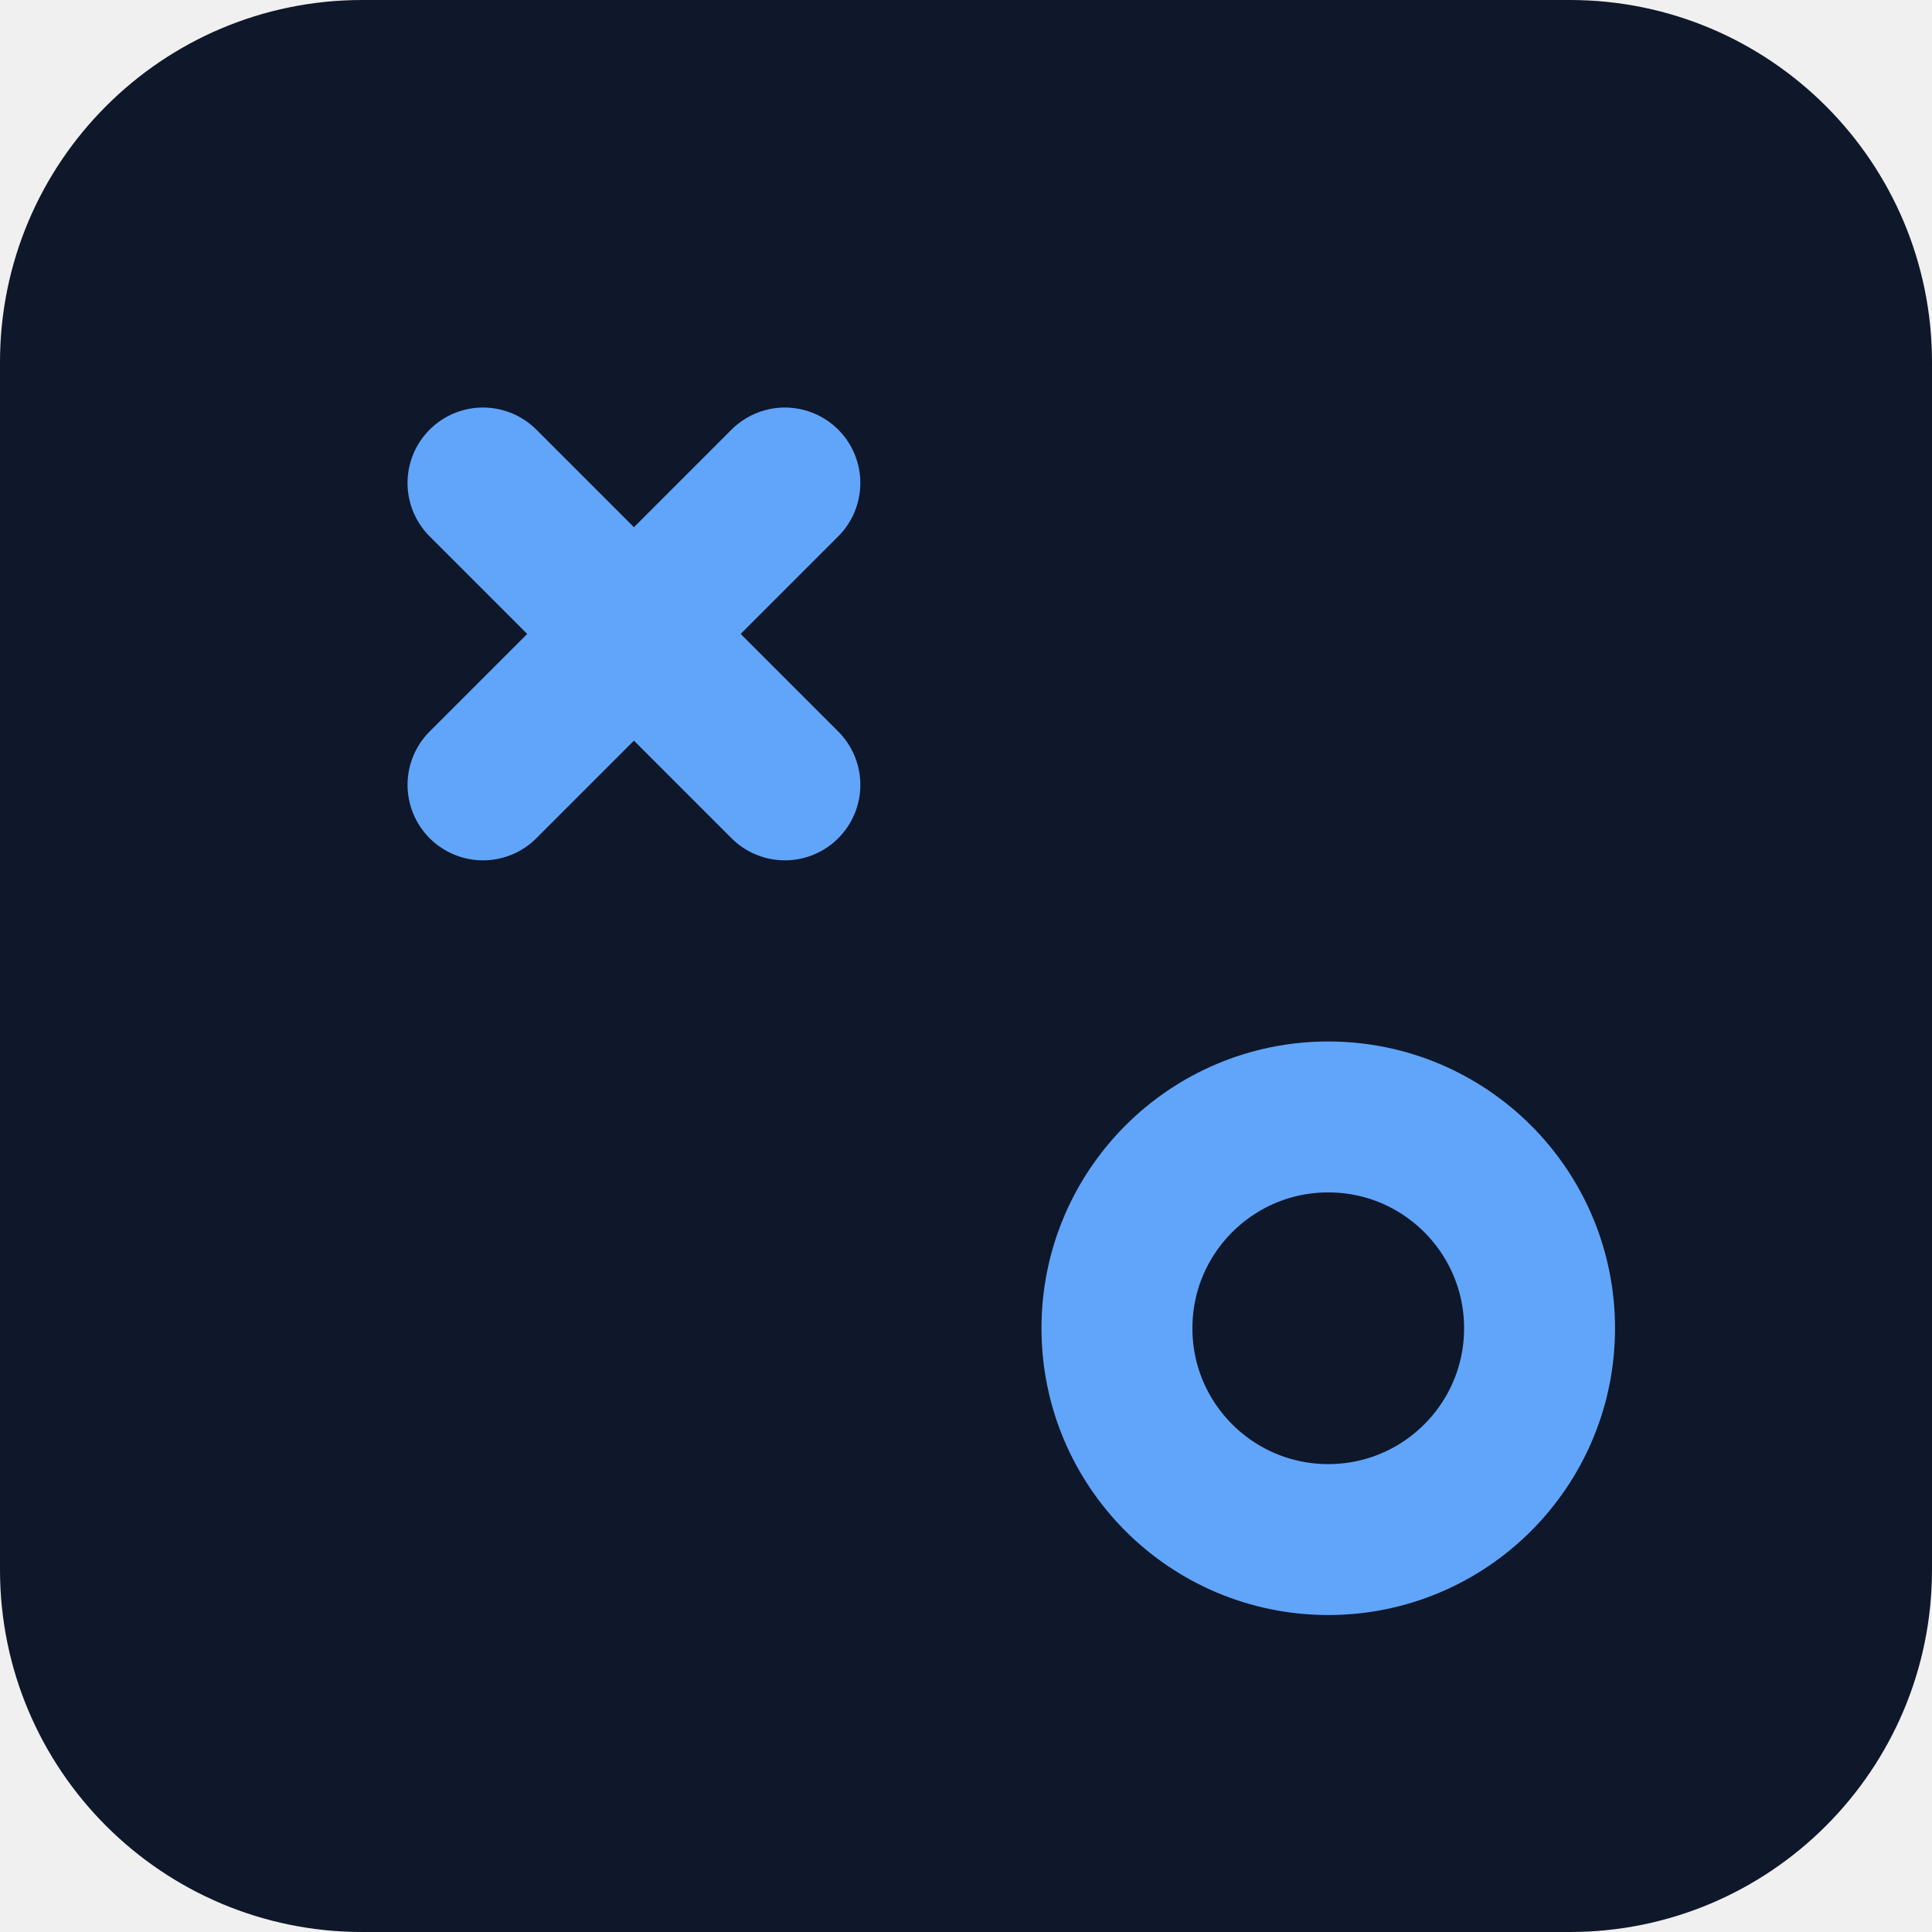
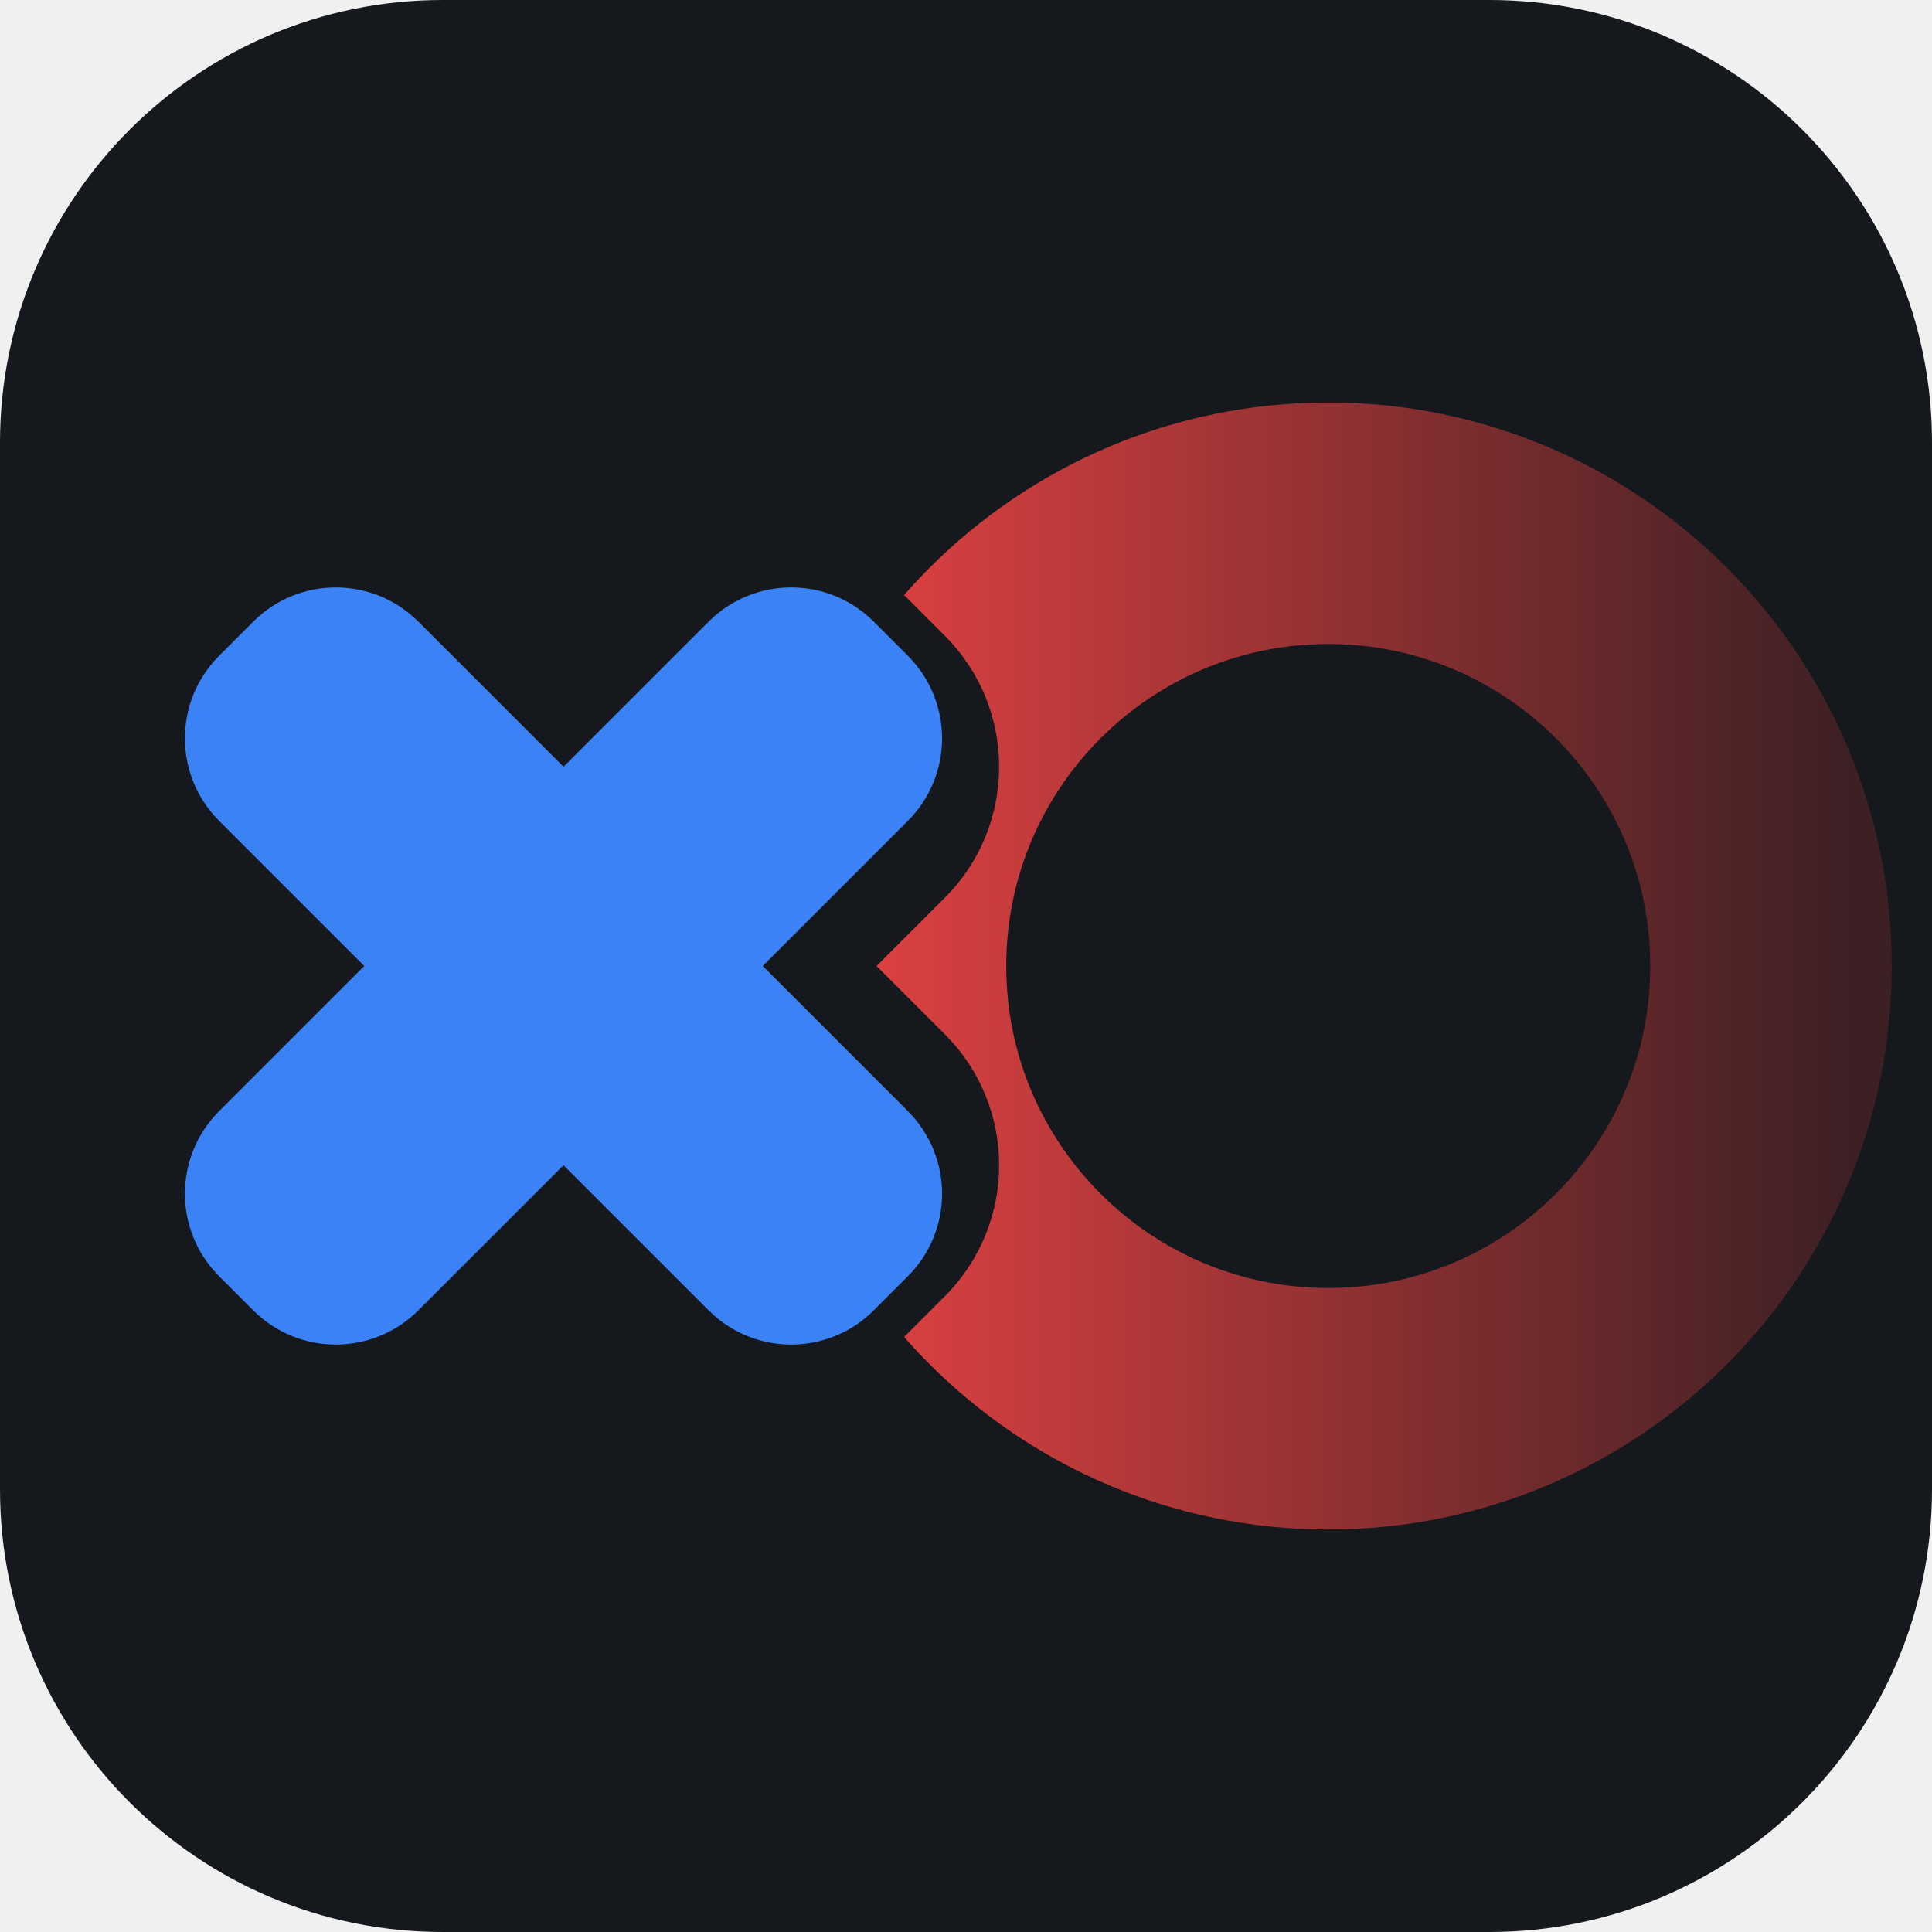
- <svg xmlns="http://www.w3.org/2000/svg" viewBox="0 0 32 32" width="32" height="32">
-   <rect width="32" height="32" rx="6" fill="#0f172a" />
-   <g stroke="#60a5fa" stroke-width="2.5" stroke-linecap="round" fill="none">
-     <line x1="8" y1="8" x2="13" y2="13" />
-     <line x1="13" y1="8" x2="8" y2="13" />
-     <circle cx="22" cy="22" r="3.5" />
+ <svg xmlns="http://www.w3.org/2000/svg" viewBox="0 0 48 48" width="32" height="32">
+   <defs>
+     <linearGradient id="fade" gradientUnits="userSpaceOnUse" x1="20" y1="0" x2="47" y2="0">
+       <stop offset="0" stop-color="#ef4444" />
+       <stop offset="1" stop-color="#ef4444" stop-opacity="0.18" />
+     </linearGradient>
+     <mask id="knockout" maskUnits="userSpaceOnUse" x="0" y="0" width="48" height="48">
+       <rect width="48" height="48" fill="#fff" />
+       <g fill="#000">
+         <rect x="2.5" y="18.5" width="25" height="11" rx="4.6" transform="rotate(45 15 24)" />
+         <rect x="2.5" y="18.5" width="25" height="11" rx="4.6" transform="rotate(-45 15 24)" />
+       </g>
+     </mask>
+   </defs>
+   <rect width="48" height="48" rx="11" fill="#15181c" />
+   <g transform="translate(-1 0)">
+     <circle cx="34" cy="24" r="11" fill="none" stroke="url(#fade)" stroke-width="6" mask="url(#knockout)" />
+     <g fill="#3b82f6">
+       <rect x="3.5" y="20.5" width="23" height="7" rx="2.9" transform="rotate(45 15 24)" />
+       <rect x="3.5" y="20.5" width="23" height="7" rx="2.9" transform="rotate(-45 15 24)" />
+     </g>
  </g>
</svg>
